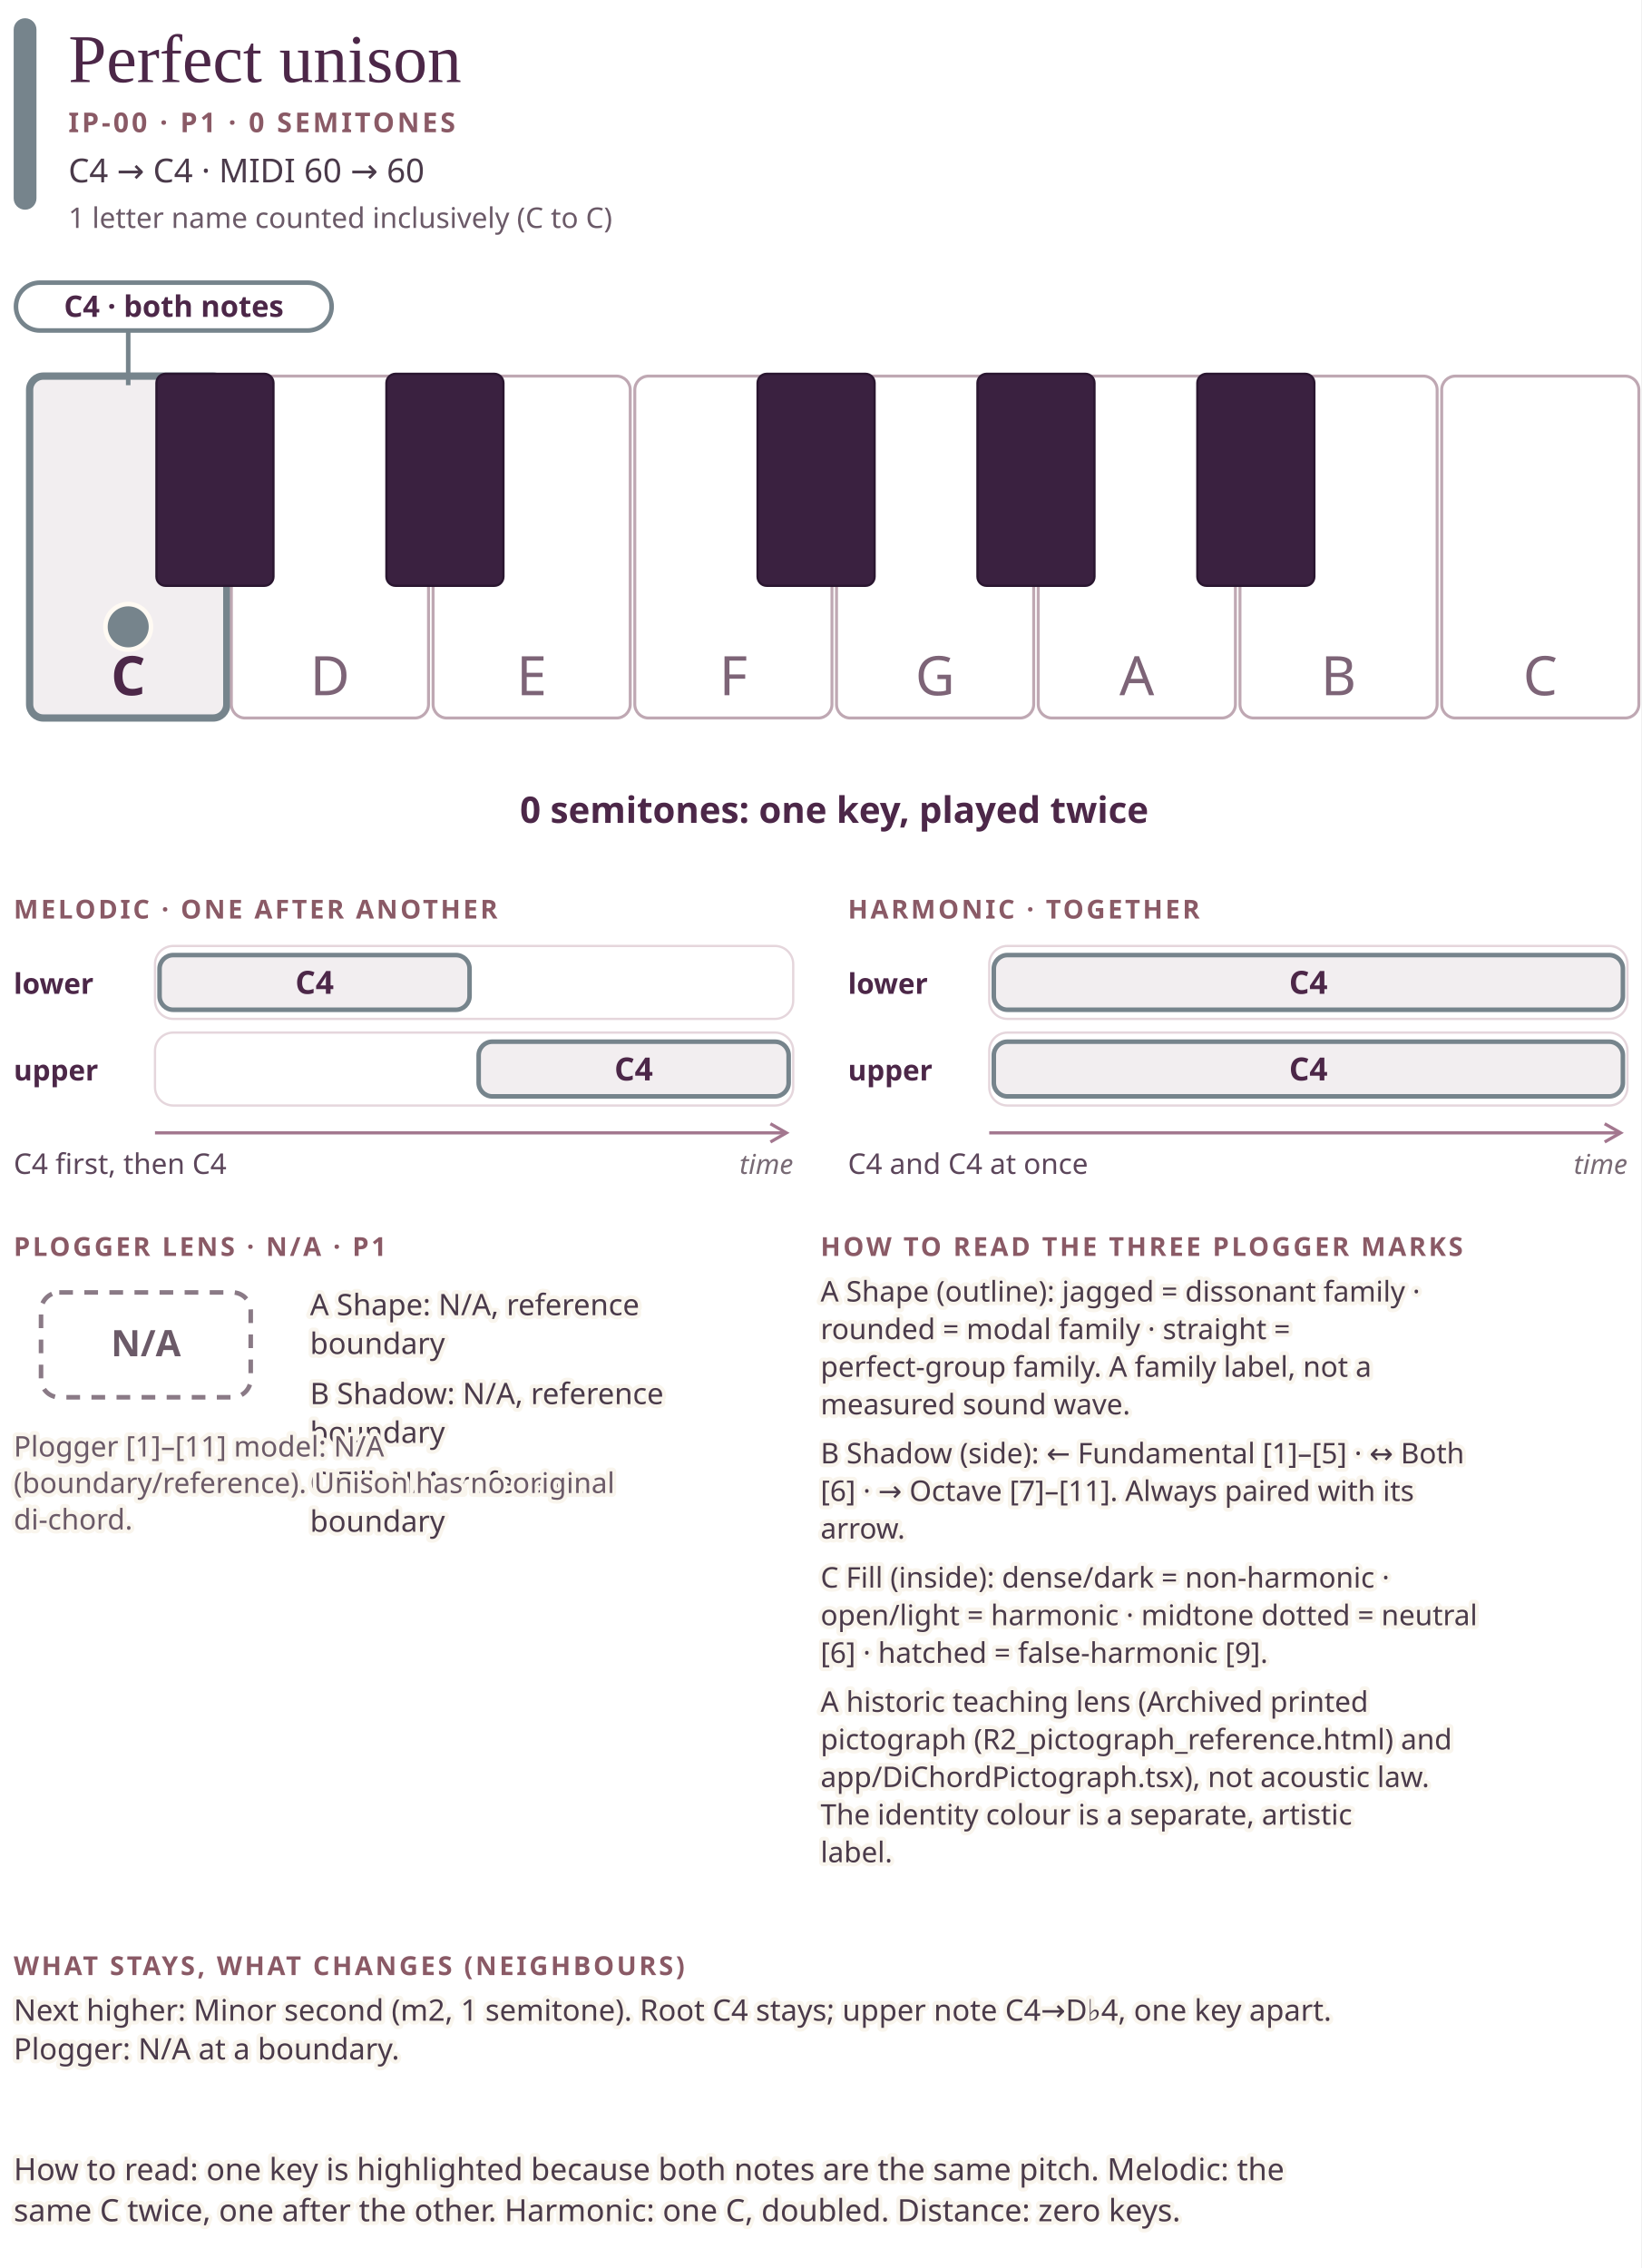
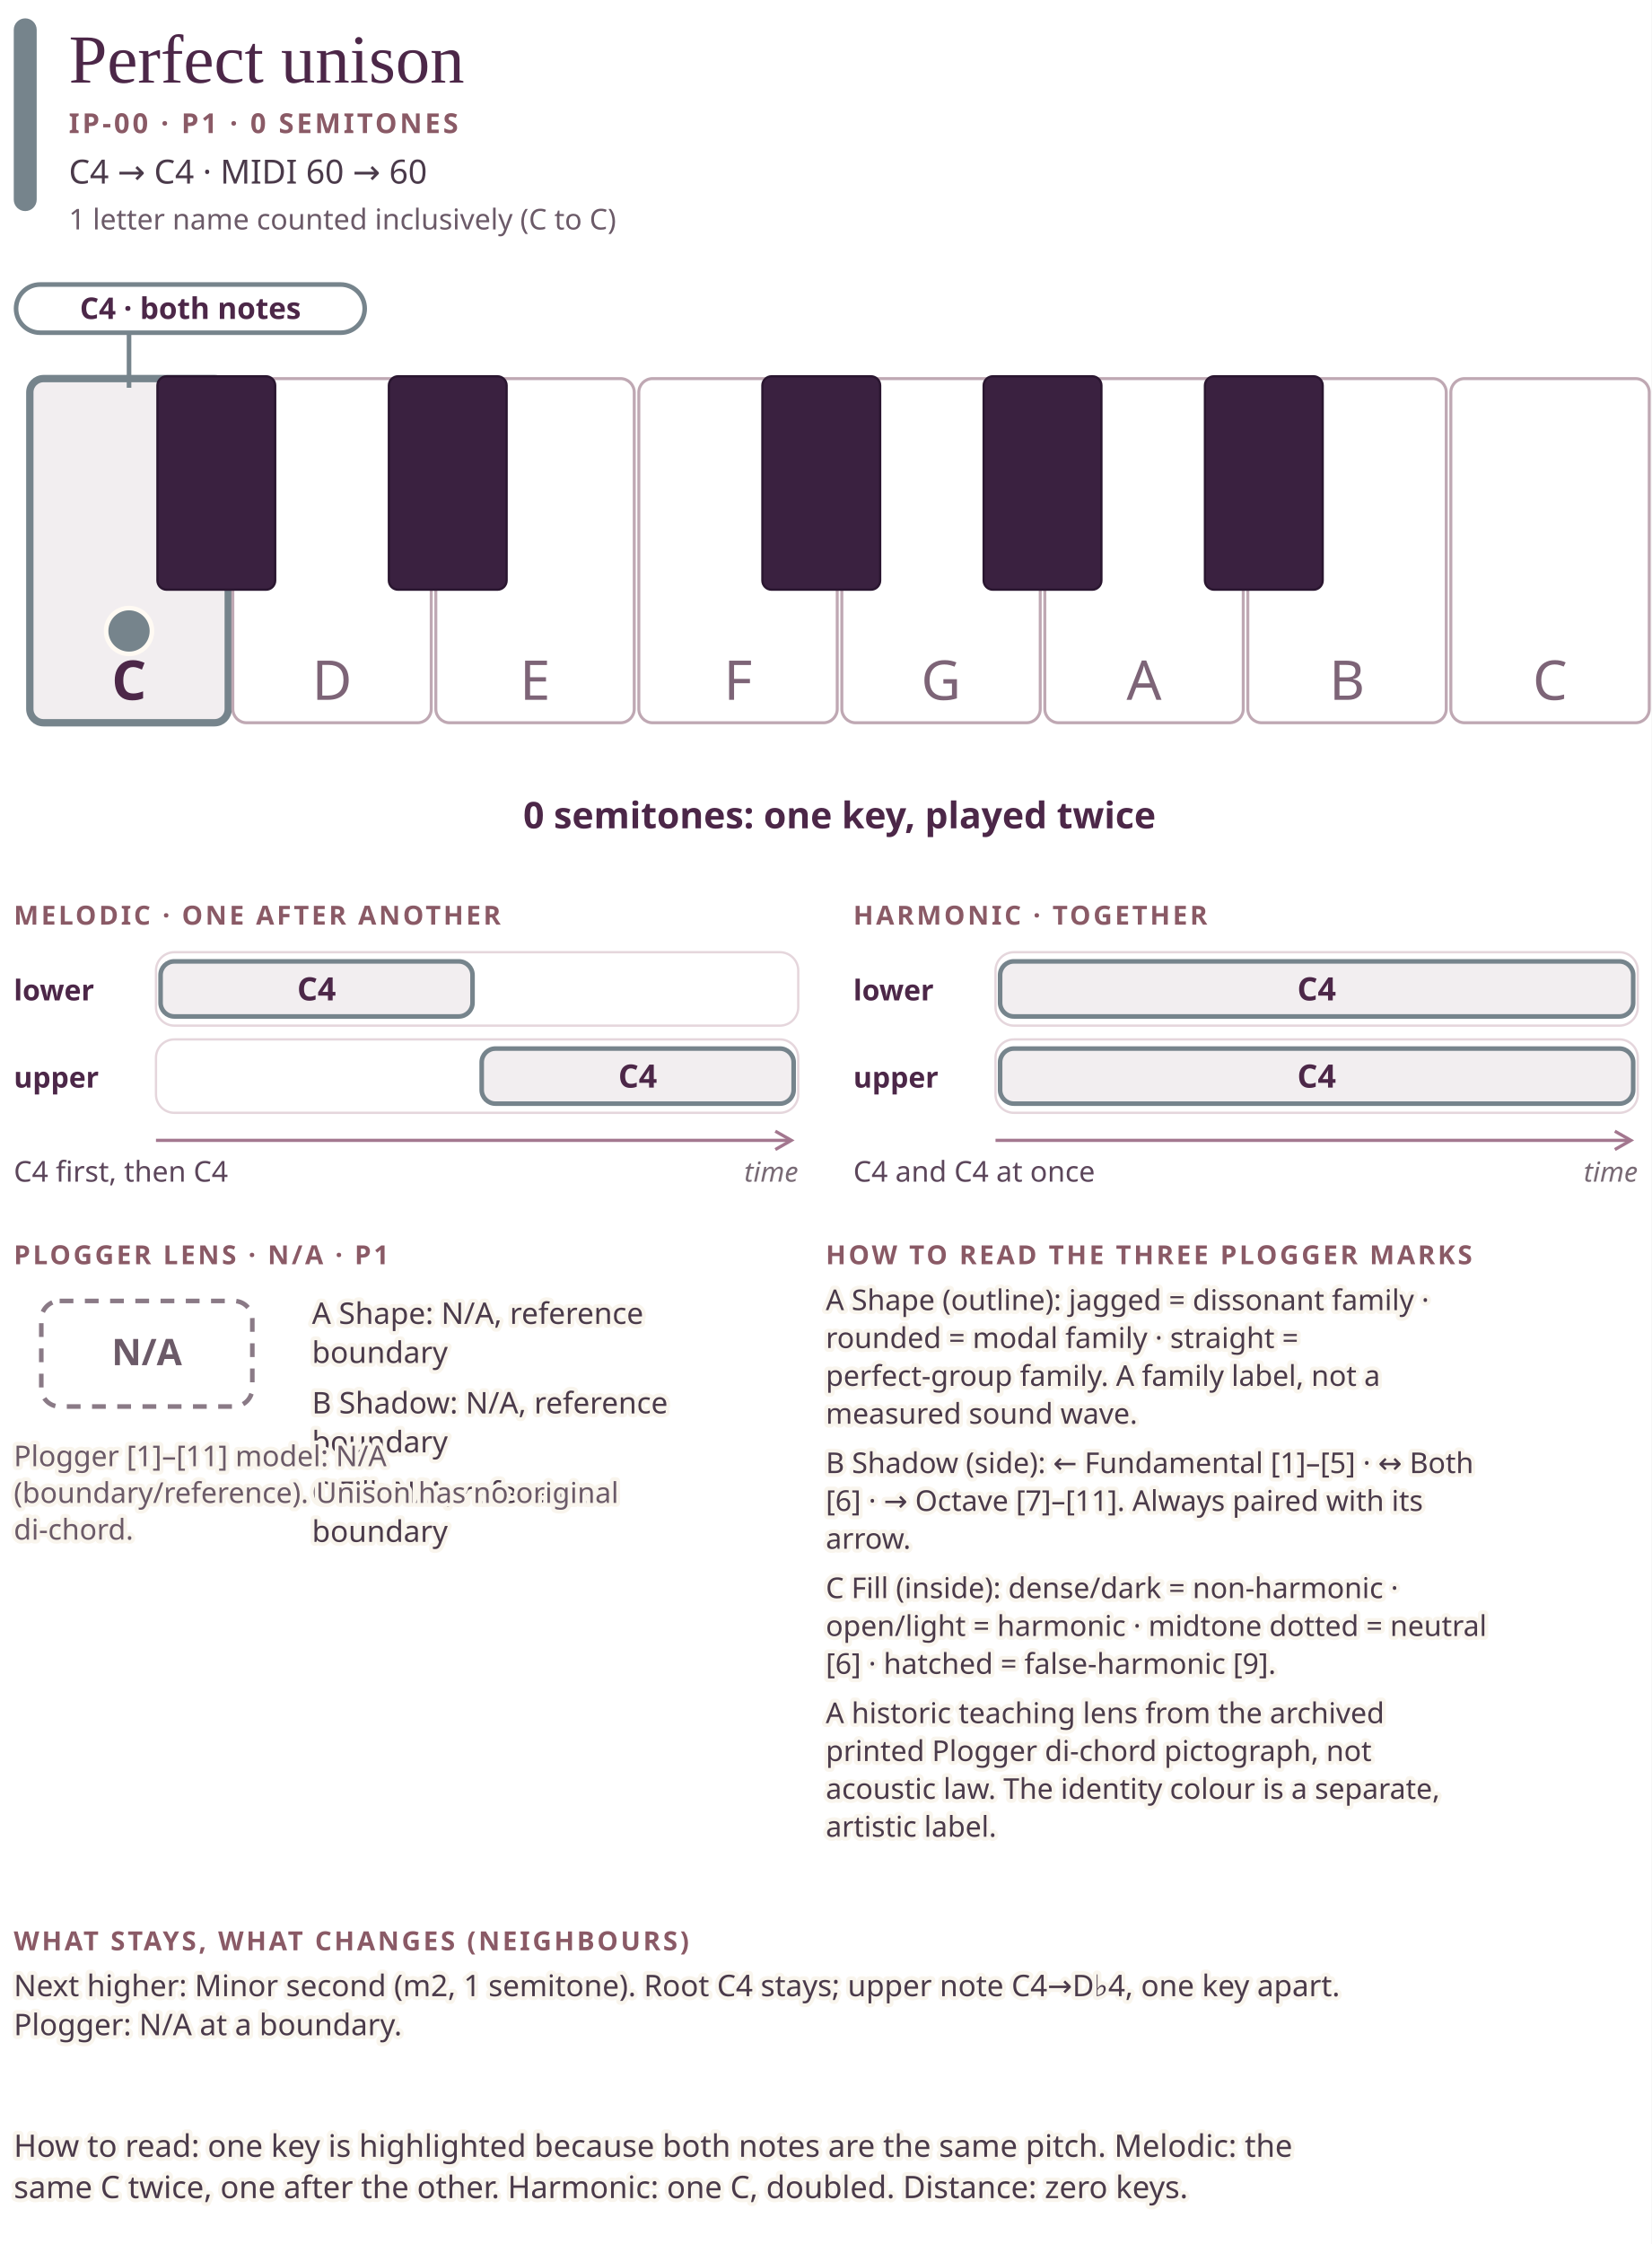
- <svg xmlns="http://www.w3.org/2000/svg" viewBox="0 0 720 995" width="720" height="995" role="img" aria-labelledby="IPF-sheet-00-t IPF-sheet-00-d">
+ <svg xmlns="http://www.w3.org/2000/svg" viewBox="0 0 720 978" width="720" height="978" role="img" aria-labelledby="IPF-sheet-00-t IPF-sheet-00-d">
  <rect width="100%" height="100%" fill="#fff" />
  <g transform="translate(6 4)">
    <g transform="translate(0 0)">
      <rect x="0" y="4" width="10" height="84" rx="5" fill="#76848C" />
      <text x="24" y="32" font-family="Georgia, 'Times New Roman', serif" font-size="30" font-weight="400" text-anchor="start" fill="#4C2748">Perfect unison</text>
      <text x="24" y="54" font-family="ui-sans-serif, system-ui, 'Segoe UI', sans-serif" font-size="12" font-weight="700" text-anchor="start" fill="#8a5a66" letter-spacing="1.2">IP-00 · P1 · 0 SEMITONES</text>
      <text x="24" y="76" font-family="ui-sans-serif, system-ui, 'Segoe UI', sans-serif" font-size="14.5" font-weight="400" text-anchor="start" fill="#4a3a4a">C4 → C4 · MIDI 60 → 60</text>
      <text x="24" y="96" font-family="ui-sans-serif, system-ui, 'Segoe UI', sans-serif" font-size="12.5" font-weight="400" text-anchor="start" fill="#6b5a68">1 letter name counted inclusively (C to C)</text>
    </g>
    <g transform="translate(0 116)">
      <rect x="7" y="45" width="86.5" height="150" rx="6" fill="#f2eef0" stroke="#76848C" stroke-width="3.2" />
      <text x="50.25" y="185" font-family="ui-sans-serif, system-ui, 'Segoe UI', sans-serif" font-size="23.895" font-weight="700" text-anchor="middle" fill="#4C2748">C</text>
      <rect x="95.5" y="45" width="86.5" height="150" rx="6" fill="#fff" stroke="#bfa8b3" stroke-width="1.3" />
      <text x="138.75" y="185" font-family="ui-sans-serif, system-ui, 'Segoe UI', sans-serif" font-size="23.895" font-weight="500" text-anchor="middle" fill="#7d6477">D</text>
      <rect x="184" y="45" width="86.5" height="150" rx="6" fill="#fff" stroke="#bfa8b3" stroke-width="1.3" />
      <text x="227.25" y="185" font-family="ui-sans-serif, system-ui, 'Segoe UI', sans-serif" font-size="23.895" font-weight="500" text-anchor="middle" fill="#7d6477">E</text>
      <rect x="272.5" y="45" width="86.5" height="150" rx="6" fill="#fff" stroke="#bfa8b3" stroke-width="1.3" />
      <text x="315.75" y="185" font-family="ui-sans-serif, system-ui, 'Segoe UI', sans-serif" font-size="23.895" font-weight="500" text-anchor="middle" fill="#7d6477">F</text>
      <rect x="361" y="45" width="86.5" height="150" rx="6" fill="#fff" stroke="#bfa8b3" stroke-width="1.3" />
      <text x="404.25" y="185" font-family="ui-sans-serif, system-ui, 'Segoe UI', sans-serif" font-size="23.895" font-weight="500" text-anchor="middle" fill="#7d6477">G</text>
      <rect x="449.5" y="45" width="86.5" height="150" rx="6" fill="#fff" stroke="#bfa8b3" stroke-width="1.3" />
      <text x="492.75" y="185" font-family="ui-sans-serif, system-ui, 'Segoe UI', sans-serif" font-size="23.895" font-weight="500" text-anchor="middle" fill="#7d6477">A</text>
      <rect x="538" y="45" width="86.5" height="150" rx="6" fill="#fff" stroke="#bfa8b3" stroke-width="1.3" />
      <text x="581.25" y="185" font-family="ui-sans-serif, system-ui, 'Segoe UI', sans-serif" font-size="23.895" font-weight="500" text-anchor="middle" fill="#7d6477">B</text>
      <rect x="626.5" y="45" width="86.5" height="150" rx="6" fill="#fff" stroke="#bfa8b3" stroke-width="1.3" />
      <text x="669.75" y="185" font-family="ui-sans-serif, system-ui, 'Segoe UI', sans-serif" font-size="23.895" font-weight="500" text-anchor="middle" fill="#7d6477">C</text>
      <rect x="62.64" y="44" width="51.33" height="93" rx="4" fill="#3a2140" stroke="#2a1630" stroke-width="1" />
      <rect x="163.53" y="44" width="51.33" height="93" rx="4" fill="#3a2140" stroke="#2a1630" stroke-width="1" />
      <rect x="326.37" y="44" width="51.33" height="93" rx="4" fill="#3a2140" stroke="#2a1630" stroke-width="1" />
      <rect x="422.835" y="44" width="51.33" height="93" rx="4" fill="#3a2140" stroke="#2a1630" stroke-width="1" />
      <rect x="519.3" y="44" width="51.33" height="93" rx="4" fill="#3a2140" stroke="#2a1630" stroke-width="1" />
      <circle cx="50.25" cy="155" r="10" fill="#76848C" stroke="#fffaf3" stroke-width="2" />
      <path d="M50.25 25 V49" stroke="#76848C" stroke-width="2" />
-       <rect x="1" y="4" width="138.5" height="21" rx="10.5" fill="#fff" stroke="#76848C" stroke-width="2" />
-       <text x="70.25" y="19" font-family="ui-sans-serif, system-ui, 'Segoe UI', sans-serif" font-size="13" font-weight="700" text-anchor="middle" fill="#4C2748">C4 · both notes</text>
+       <rect x="1" y="4" width="152" height="21" rx="10.5" fill="#fff" stroke="#76848C" stroke-width="2" />
+       <text x="77" y="19" font-family="ui-sans-serif, system-ui, 'Segoe UI', sans-serif" font-size="13" font-weight="700" text-anchor="middle" fill="#4C2748">C4 · both notes</text>
    </g>
    <g transform="translate(0 335)">
      <text x="360" y="22" font-family="ui-sans-serif, system-ui, 'Segoe UI', sans-serif" font-size="16" font-weight="700" text-anchor="middle" fill="#4C2748">0 semitones: one key, played twice</text>
    </g>
    <g transform="translate(0 387)">
      <g transform="translate(0 0)">
        <text x="0" y="12" font-family="ui-sans-serif, system-ui, 'Segoe UI', sans-serif" font-size="11.5" font-weight="700" text-anchor="start" fill="#8a5a66" letter-spacing="1.1">MELODIC · ONE AFTER ANOTHER</text>
        <text x="0" y="45" font-family="ui-sans-serif, system-ui, 'Segoe UI', sans-serif" font-size="12.5" font-weight="600" text-anchor="start" fill="#4C2748">lower</text>
        <rect x="62" y="24" width="280" height="32" rx="8" fill="#fff" stroke="#e5d6dc" />
        <rect x="64" y="28" width="136" height="24" rx="6" fill="#f2eef0" stroke="#76848C" stroke-width="2" />
        <text x="132" y="45" font-family="ui-sans-serif, system-ui, 'Segoe UI', sans-serif" font-size="14" font-weight="700" text-anchor="middle" fill="#4C2748">C4</text>
        <text x="0" y="83" font-family="ui-sans-serif, system-ui, 'Segoe UI', sans-serif" font-size="12.5" font-weight="600" text-anchor="start" fill="#4C2748">upper</text>
        <rect x="62" y="62" width="280" height="32" rx="8" fill="#fff" stroke="#e5d6dc" />
        <rect x="204" y="66" width="136" height="24" rx="6" fill="#f2eef0" stroke="#76848C" stroke-width="2" />
        <text x="272" y="83" font-family="ui-sans-serif, system-ui, 'Segoe UI', sans-serif" font-size="14" font-weight="700" text-anchor="middle" fill="#4C2748">C4</text>
        <path d="M62 106 H338" stroke="#a3778f" stroke-width="1.4" />
        <path d="M332 102 l7 4 l-7 4" fill="none" stroke="#a3778f" stroke-width="1.4" />
        <text x="342" y="124" font-family="ui-sans-serif, system-ui, 'Segoe UI', sans-serif" font-size="12" font-weight="400" text-anchor="end" fill="#786a75" font-style="italic">time</text>
        <text x="0" y="124" font-family="ui-sans-serif, system-ui, 'Segoe UI', sans-serif" font-size="12.5" font-weight="400" text-anchor="start" fill="#5c465b">C4 first, then C4</text>
      </g>
      <g transform="translate(366 0)">
        <text x="0" y="12" font-family="ui-sans-serif, system-ui, 'Segoe UI', sans-serif" font-size="11.5" font-weight="700" text-anchor="start" fill="#8a5a66" letter-spacing="1.1">HARMONIC · TOGETHER</text>
        <text x="0" y="45" font-family="ui-sans-serif, system-ui, 'Segoe UI', sans-serif" font-size="12.5" font-weight="600" text-anchor="start" fill="#4C2748">lower</text>
        <rect x="62" y="24" width="280" height="32" rx="8" fill="#fff" stroke="#e5d6dc" />
        <rect x="64" y="28" width="276" height="24" rx="6" fill="#f2eef0" stroke="#76848C" stroke-width="2" />
        <text x="202" y="45" font-family="ui-sans-serif, system-ui, 'Segoe UI', sans-serif" font-size="14" font-weight="700" text-anchor="middle" fill="#4C2748">C4</text>
        <text x="0" y="83" font-family="ui-sans-serif, system-ui, 'Segoe UI', sans-serif" font-size="12.5" font-weight="600" text-anchor="start" fill="#4C2748">upper</text>
        <rect x="62" y="62" width="280" height="32" rx="8" fill="#fff" stroke="#e5d6dc" />
        <rect x="64" y="66" width="276" height="24" rx="6" fill="#f2eef0" stroke="#76848C" stroke-width="2" />
        <text x="202" y="83" font-family="ui-sans-serif, system-ui, 'Segoe UI', sans-serif" font-size="14" font-weight="700" text-anchor="middle" fill="#4C2748">C4</text>
        <path d="M62 106 H338" stroke="#a3778f" stroke-width="1.4" />
        <path d="M332 102 l7 4 l-7 4" fill="none" stroke="#a3778f" stroke-width="1.4" />
        <text x="342" y="124" font-family="ui-sans-serif, system-ui, 'Segoe UI', sans-serif" font-size="12" font-weight="400" text-anchor="end" fill="#786a75" font-style="italic">time</text>
        <text x="0" y="124" font-family="ui-sans-serif, system-ui, 'Segoe UI', sans-serif" font-size="12.5" font-weight="400" text-anchor="start" fill="#5c465b">C4 and C4 at once</text>
      </g>
    </g>
    <g transform="translate(0 535)">
      <g transform="translate(0 0)">
        <text x="0" y="12" font-family="ui-sans-serif, system-ui, 'Segoe UI', sans-serif" font-size="11.5" font-weight="700" text-anchor="start" fill="#8a5a66" letter-spacing="1.1">PLOGGER LENS · N/A · P1</text>
        <g transform="translate(0 22) scale(1)">
          <rect x="12" y="6" width="92" height="46" rx="8" fill="none" stroke="#8a7a86" stroke-width="2" stroke-dasharray="6 5" />
          <text x="58" y="34" font-family="ui-sans-serif, system-ui, 'Segoe UI', sans-serif" font-size="16" font-weight="700" text-anchor="middle" fill="#6b5a68">N/A</text>
        </g>
        <text x="130" y="38" font-family="ui-sans-serif, system-ui, 'Segoe UI', sans-serif" font-size="13" font-weight="400" text-anchor="start" fill="#4a3a4a" stroke="#f9f5ed" stroke-width="3.4" stroke-linejoin="round" paint-order="stroke fill">A Shape: N/A, reference</text>
        <text x="130" y="55" font-family="ui-sans-serif, system-ui, 'Segoe UI', sans-serif" font-size="13" font-weight="400" text-anchor="start" fill="#4a3a4a" stroke="#f9f5ed" stroke-width="3.4" stroke-linejoin="round" paint-order="stroke fill">boundary</text>
        <text x="130" y="77" font-family="ui-sans-serif, system-ui, 'Segoe UI', sans-serif" font-size="13" font-weight="400" text-anchor="start" fill="#4a3a4a" stroke="#f9f5ed" stroke-width="3.4" stroke-linejoin="round" paint-order="stroke fill">B Shadow: N/A, reference</text>
        <text x="130" y="94" font-family="ui-sans-serif, system-ui, 'Segoe UI', sans-serif" font-size="13" font-weight="400" text-anchor="start" fill="#4a3a4a" stroke="#f9f5ed" stroke-width="3.4" stroke-linejoin="round" paint-order="stroke fill">boundary</text>
        <text x="130" y="116" font-family="ui-sans-serif, system-ui, 'Segoe UI', sans-serif" font-size="13" font-weight="400" text-anchor="start" fill="#4a3a4a" stroke="#f9f5ed" stroke-width="3.4" stroke-linejoin="round" paint-order="stroke fill">C Fill: N/A, reference</text>
        <text x="130" y="133" font-family="ui-sans-serif, system-ui, 'Segoe UI', sans-serif" font-size="13" font-weight="400" text-anchor="start" fill="#4a3a4a" stroke="#f9f5ed" stroke-width="3.4" stroke-linejoin="round" paint-order="stroke fill">boundary</text>
        <text x="0" y="100" font-family="ui-sans-serif, system-ui, 'Segoe UI', sans-serif" font-size="12.5" font-weight="400" text-anchor="start" fill="#6b5a68" stroke="#f9f5ed" stroke-width="3.4" stroke-linejoin="round" paint-order="stroke fill">Plogger [1]–[11] model: N/A</text>
        <text x="0" y="116" font-family="ui-sans-serif, system-ui, 'Segoe UI', sans-serif" font-size="12.5" font-weight="400" text-anchor="start" fill="#6b5a68" stroke="#f9f5ed" stroke-width="3.4" stroke-linejoin="round" paint-order="stroke fill">(boundary/reference). Unison has no original</text>
        <text x="0" y="132" font-family="ui-sans-serif, system-ui, 'Segoe UI', sans-serif" font-size="12.5" font-weight="400" text-anchor="start" fill="#6b5a68" stroke="#f9f5ed" stroke-width="3.4" stroke-linejoin="round" paint-order="stroke fill">di-chord.</text>
      </g>
      <g transform="translate(354 0)">
        <text x="0" y="12" font-family="ui-sans-serif, system-ui, 'Segoe UI', sans-serif" font-size="11.5" font-weight="700" text-anchor="start" fill="#8a5a66" letter-spacing="1.1">HOW TO READ THE THREE PLOGGER MARKS</text>
        <text x="0" y="32" font-family="ui-sans-serif, system-ui, 'Segoe UI', sans-serif" font-size="12.5" font-weight="400" text-anchor="start" fill="#4a3a4a" stroke="#f9f5ed" stroke-width="3.4" stroke-linejoin="round" paint-order="stroke fill">A Shape (outline): jagged = dissonant family ·</text>
        <text x="0" y="48.5" font-family="ui-sans-serif, system-ui, 'Segoe UI', sans-serif" font-size="12.5" font-weight="400" text-anchor="start" fill="#4a3a4a" stroke="#f9f5ed" stroke-width="3.4" stroke-linejoin="round" paint-order="stroke fill">rounded = modal family · straight =</text>
        <text x="0" y="65" font-family="ui-sans-serif, system-ui, 'Segoe UI', sans-serif" font-size="12.5" font-weight="400" text-anchor="start" fill="#4a3a4a" stroke="#f9f5ed" stroke-width="3.4" stroke-linejoin="round" paint-order="stroke fill">perfect-group family. A family label, not a</text>
        <text x="0" y="81.5" font-family="ui-sans-serif, system-ui, 'Segoe UI', sans-serif" font-size="12.5" font-weight="400" text-anchor="start" fill="#4a3a4a" stroke="#f9f5ed" stroke-width="3.4" stroke-linejoin="round" paint-order="stroke fill">measured sound wave.</text>
        <text x="0" y="103" font-family="ui-sans-serif, system-ui, 'Segoe UI', sans-serif" font-size="12.5" font-weight="400" text-anchor="start" fill="#4a3a4a" stroke="#f9f5ed" stroke-width="3.4" stroke-linejoin="round" paint-order="stroke fill">B Shadow (side): ← Fundamental [1]–[5] · ↔ Both</text>
        <text x="0" y="119.5" font-family="ui-sans-serif, system-ui, 'Segoe UI', sans-serif" font-size="12.5" font-weight="400" text-anchor="start" fill="#4a3a4a" stroke="#f9f5ed" stroke-width="3.4" stroke-linejoin="round" paint-order="stroke fill">[6] · → Octave [7]–[11]. Always paired with its</text>
        <text x="0" y="136" font-family="ui-sans-serif, system-ui, 'Segoe UI', sans-serif" font-size="12.5" font-weight="400" text-anchor="start" fill="#4a3a4a" stroke="#f9f5ed" stroke-width="3.4" stroke-linejoin="round" paint-order="stroke fill">arrow.</text>
        <text x="0" y="157.5" font-family="ui-sans-serif, system-ui, 'Segoe UI', sans-serif" font-size="12.5" font-weight="400" text-anchor="start" fill="#4a3a4a" stroke="#f9f5ed" stroke-width="3.4" stroke-linejoin="round" paint-order="stroke fill">C Fill (inside): dense/dark = non-harmonic ·</text>
        <text x="0" y="174" font-family="ui-sans-serif, system-ui, 'Segoe UI', sans-serif" font-size="12.5" font-weight="400" text-anchor="start" fill="#4a3a4a" stroke="#f9f5ed" stroke-width="3.4" stroke-linejoin="round" paint-order="stroke fill">open/light = harmonic · midtone dotted = neutral</text>
        <text x="0" y="190.5" font-family="ui-sans-serif, system-ui, 'Segoe UI', sans-serif" font-size="12.5" font-weight="400" text-anchor="start" fill="#4a3a4a" stroke="#f9f5ed" stroke-width="3.4" stroke-linejoin="round" paint-order="stroke fill">[6] · hatched = false-harmonic [9].</text>
-         <text x="0" y="212" font-family="ui-sans-serif, system-ui, 'Segoe UI', sans-serif" font-size="12.5" font-weight="400" text-anchor="start" fill="#4a3a4a" stroke="#f9f5ed" stroke-width="3.4" stroke-linejoin="round" paint-order="stroke fill">A historic teaching lens (Archived printed</text>
-         <text x="0" y="228.5" font-family="ui-sans-serif, system-ui, 'Segoe UI', sans-serif" font-size="12.5" font-weight="400" text-anchor="start" fill="#4a3a4a" stroke="#f9f5ed" stroke-width="3.4" stroke-linejoin="round" paint-order="stroke fill">pictograph (R2_pictograph_reference.html) and</text>
-         <text x="0" y="245" font-family="ui-sans-serif, system-ui, 'Segoe UI', sans-serif" font-size="12.5" font-weight="400" text-anchor="start" fill="#4a3a4a" stroke="#f9f5ed" stroke-width="3.4" stroke-linejoin="round" paint-order="stroke fill">app/DiChordPictograph.tsx), not acoustic law.</text>
-         <text x="0" y="261.5" font-family="ui-sans-serif, system-ui, 'Segoe UI', sans-serif" font-size="12.5" font-weight="400" text-anchor="start" fill="#4a3a4a" stroke="#f9f5ed" stroke-width="3.4" stroke-linejoin="round" paint-order="stroke fill">The identity colour is a separate, artistic</text>
-         <text x="0" y="278" font-family="ui-sans-serif, system-ui, 'Segoe UI', sans-serif" font-size="12.5" font-weight="400" text-anchor="start" fill="#4a3a4a" stroke="#f9f5ed" stroke-width="3.4" stroke-linejoin="round" paint-order="stroke fill">label.</text>
+         <text x="0" y="212" font-family="ui-sans-serif, system-ui, 'Segoe UI', sans-serif" font-size="12.5" font-weight="400" text-anchor="start" fill="#4a3a4a" stroke="#f9f5ed" stroke-width="3.4" stroke-linejoin="round" paint-order="stroke fill">A historic teaching lens from the archived</text>
+         <text x="0" y="228.5" font-family="ui-sans-serif, system-ui, 'Segoe UI', sans-serif" font-size="12.5" font-weight="400" text-anchor="start" fill="#4a3a4a" stroke="#f9f5ed" stroke-width="3.4" stroke-linejoin="round" paint-order="stroke fill">printed Plogger di-chord pictograph, not</text>
+         <text x="0" y="245" font-family="ui-sans-serif, system-ui, 'Segoe UI', sans-serif" font-size="12.5" font-weight="400" text-anchor="start" fill="#4a3a4a" stroke="#f9f5ed" stroke-width="3.4" stroke-linejoin="round" paint-order="stroke fill">acoustic law. The identity colour is a separate,</text>
+         <text x="0" y="261.5" font-family="ui-sans-serif, system-ui, 'Segoe UI', sans-serif" font-size="12.5" font-weight="400" text-anchor="start" fill="#4a3a4a" stroke="#f9f5ed" stroke-width="3.4" stroke-linejoin="round" paint-order="stroke fill">artistic label.</text>
      </g>
    </g>
-     <g transform="translate(0 850.5)">
+     <g transform="translate(0 834)">
      <text x="0" y="12" font-family="ui-sans-serif, system-ui, 'Segoe UI', sans-serif" font-size="11.5" font-weight="700" text-anchor="start" fill="#8a5a66" letter-spacing="1.1">WHAT STAYS, WHAT CHANGES (NEIGHBOURS)</text>
      <text x="0" y="32" font-family="ui-sans-serif, system-ui, 'Segoe UI', sans-serif" font-size="13" font-weight="400" text-anchor="start" fill="#4a3a4a" stroke="#f9f5ed" stroke-width="3.4" stroke-linejoin="round" paint-order="stroke fill">Next higher: Minor second (m2, 1 semitone). Root C4 stays; upper note C4→D♭4, one key apart.</text>
      <text x="0" y="49" font-family="ui-sans-serif, system-ui, 'Segoe UI', sans-serif" font-size="13" font-weight="400" text-anchor="start" fill="#4a3a4a" stroke="#f9f5ed" stroke-width="3.4" stroke-linejoin="round" paint-order="stroke fill">Plogger: N/A at a boundary.</text>
    </g>
-     <g transform="translate(0 938.5)">
+     <g transform="translate(0 922)">
      <text x="0" y="14" font-family="ui-sans-serif, system-ui, 'Segoe UI', sans-serif" font-size="13.5" font-weight="400" text-anchor="start" fill="#4a3a4a" stroke="#f9f5ed" stroke-width="3.4" stroke-linejoin="round" paint-order="stroke fill">How to read: one key is highlighted because both notes are the same pitch. Melodic: the</text>
      <text x="0" y="32" font-family="ui-sans-serif, system-ui, 'Segoe UI', sans-serif" font-size="13.5" font-weight="400" text-anchor="start" fill="#4a3a4a" stroke="#f9f5ed" stroke-width="3.4" stroke-linejoin="round" paint-order="stroke fill">same C twice, one after the other. Harmonic: one C, doubled. Distance: zero keys.</text>
    </g>
  </g>
</svg>
